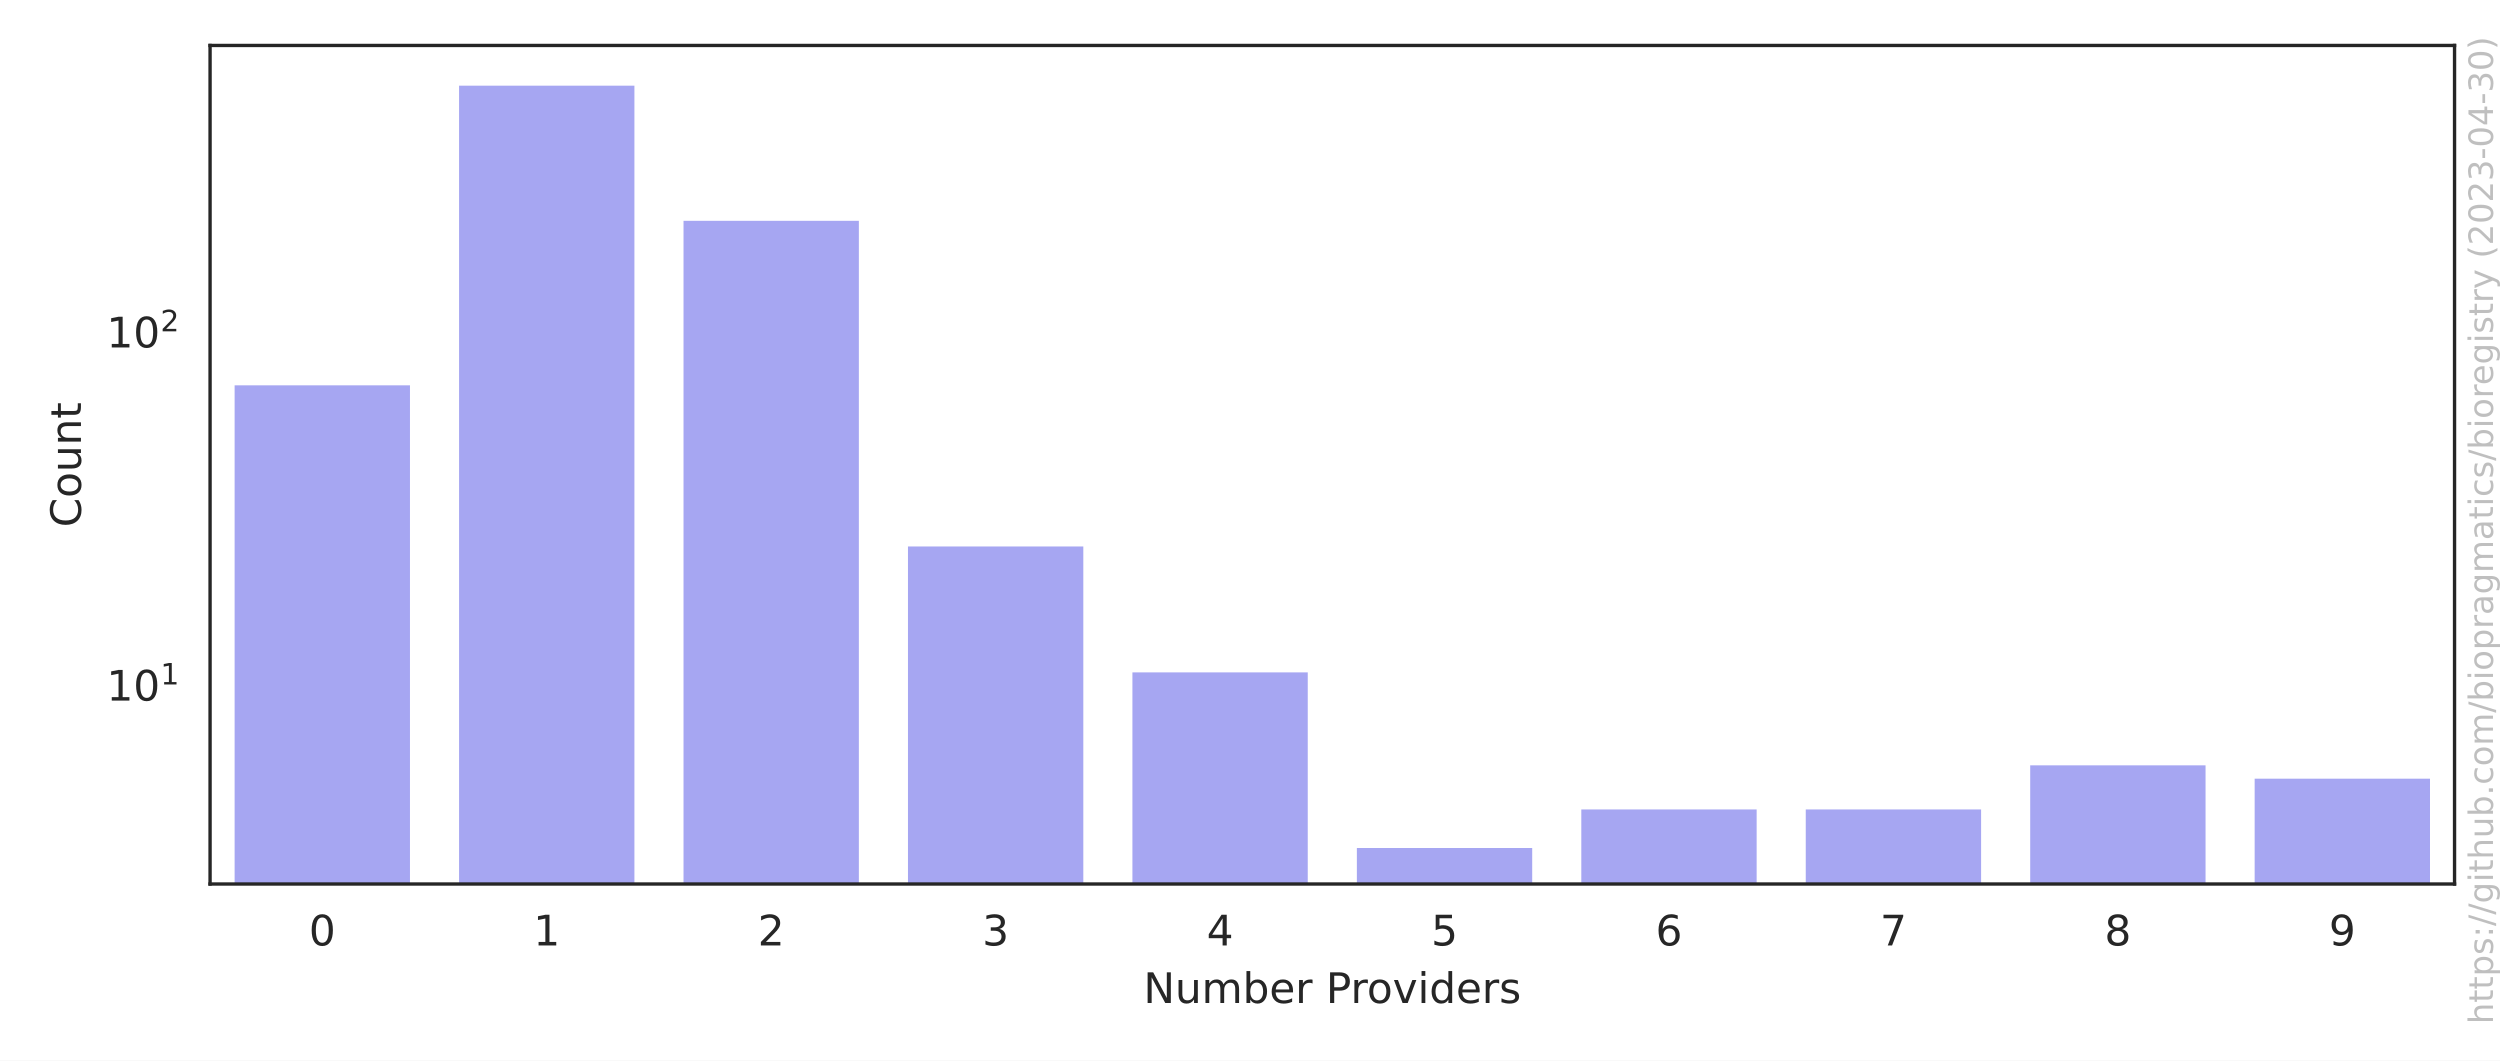
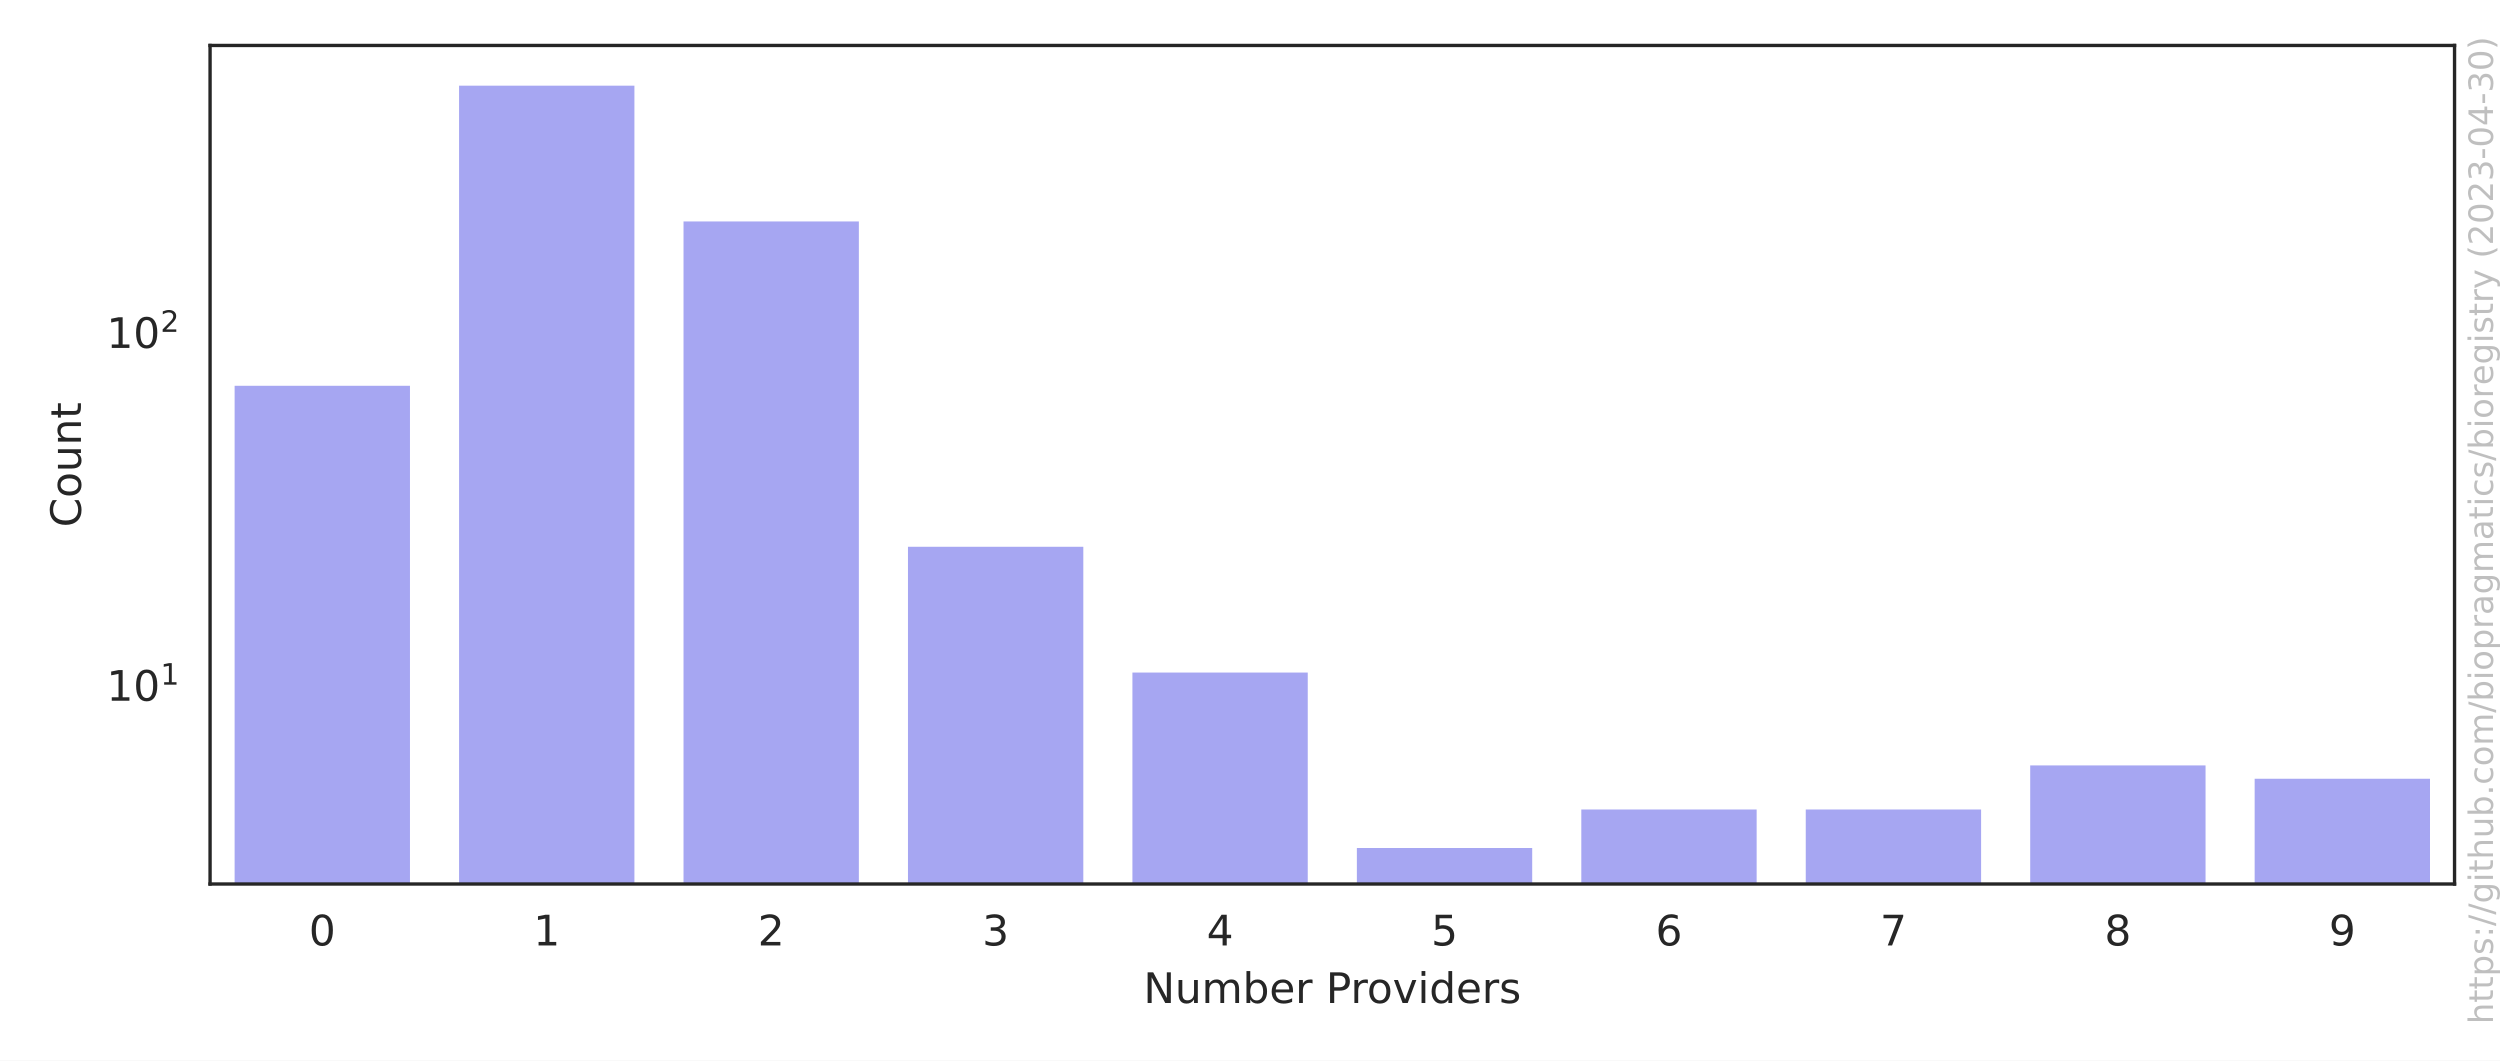
<svg xmlns="http://www.w3.org/2000/svg" xmlns:xlink="http://www.w3.org/1999/xlink" width="594pt" height="252pt" viewBox="0 0 594 252" version="1.1">
  <defs>
    <style type="text/css">*{stroke-linejoin: round; stroke-linecap: butt}</style>
  </defs>
  <g id="figure_1">
    <g id="patch_1">
      <path d="M 0 252  L 594 252  L 594 0  L 0 0  z " style="fill: #ffffff" />
    </g>
    <g id="axes_1">
      <g id="patch_2">
        <path d="M 49.913 210.04  L 583.2 210.04  L 583.2 10.8  L 49.913 10.8  z " style="fill: #ffffff" />
      </g>
      <g id="matplotlib.axis_1">
        <g id="xtick_1">
          <g id="text_1">
            <g style="fill: #262626" transform="translate(73.3958 224.6384) scale(0.1 -0.1)">
              <defs>
                <path id="DejaVuSans-30" d="M 2034 4250  Q 1547 4250 1301 3770  Q 1056 3291 1056 2328  Q 1056 1369 1301 889  Q 1547 409 2034 409  Q 2525 409 2770 889  Q 3016 1369 3016 2328  Q 3016 3291 2770 3770  Q 2525 4250 2034 4250  z M 2034 4750  Q 2819 4750 3233 4129  Q 3647 3509 3647 2328  Q 3647 1150 3233 529  Q 2819 -91 2034 -91  Q 1250 -91 836 529  Q 422 1150 422 2328  Q 422 3509 836 4129  Q 1250 4750 2034 4750  z " transform="scale(0.015625)" />
              </defs>
              <use xlink:href="#DejaVuSans-30" />
            </g>
          </g>
        </g>
        <g id="xtick_2">
          <g id="text_2">
            <g style="fill: #262626" transform="translate(126.7245 224.6384) scale(0.1 -0.1)">
              <defs>
                <path id="DejaVuSans-31" d="M 794 531  L 1825 531  L 1825 4091  L 703 3866  L 703 4441  L 1819 4666  L 2450 4666  L 2450 531  L 3481 531  L 3481 0  L 794 0  L 794 531  z " transform="scale(0.015625)" />
              </defs>
              <use xlink:href="#DejaVuSans-31" />
            </g>
          </g>
        </g>
        <g id="xtick_3">
          <g id="text_3">
            <g style="fill: #262626" transform="translate(180.0533 224.6384) scale(0.1 -0.1)">
              <defs>
                <path id="DejaVuSans-32" d="M 1228 531  L 3431 531  L 3431 0  L 469 0  L 469 531  Q 828 903 1448 1529  Q 2069 2156 2228 2338  Q 2531 2678 2651 2914  Q 2772 3150 2772 3378  Q 2772 3750 2511 3984  Q 2250 4219 1831 4219  Q 1534 4219 1204 4116  Q 875 4013 500 3803  L 500 4441  Q 881 4594 1212 4672  Q 1544 4750 1819 4750  Q 2544 4750 2975 4387  Q 3406 4025 3406 3419  Q 3406 3131 3298 2873  Q 3191 2616 2906 2266  Q 2828 2175 2409 1742  Q 1991 1309 1228 531  z " transform="scale(0.015625)" />
              </defs>
              <use xlink:href="#DejaVuSans-32" />
            </g>
          </g>
        </g>
        <g id="xtick_4">
          <g id="text_4">
            <g style="fill: #262626" transform="translate(233.382 224.6384) scale(0.1 -0.1)">
              <defs>
                <path id="DejaVuSans-33" d="M 2597 2516  Q 3050 2419 3304 2112  Q 3559 1806 3559 1356  Q 3559 666 3084 287  Q 2609 -91 1734 -91  Q 1441 -91 1130 -33  Q 819 25 488 141  L 488 750  Q 750 597 1062 519  Q 1375 441 1716 441  Q 2309 441 2620 675  Q 2931 909 2931 1356  Q 2931 1769 2642 2001  Q 2353 2234 1838 2234  L 1294 2234  L 1294 2753  L 1863 2753  Q 2328 2753 2575 2939  Q 2822 3125 2822 3475  Q 2822 3834 2567 4026  Q 2313 4219 1838 4219  Q 1578 4219 1281 4162  Q 984 4106 628 3988  L 628 4550  Q 988 4650 1302 4700  Q 1616 4750 1894 4750  Q 2613 4750 3031 4423  Q 3450 4097 3450 3541  Q 3450 3153 3228 2886  Q 3006 2619 2597 2516  z " transform="scale(0.015625)" />
              </defs>
              <use xlink:href="#DejaVuSans-33" />
            </g>
          </g>
        </g>
        <g id="xtick_5">
          <g id="text_5">
            <g style="fill: #262626" transform="translate(286.7107 224.6384) scale(0.1 -0.1)">
              <defs>
                <path id="DejaVuSans-34" d="M 2419 4116  L 825 1625  L 2419 1625  L 2419 4116  z M 2253 4666  L 3047 4666  L 3047 1625  L 3713 1625  L 3713 1100  L 3047 1100  L 3047 0  L 2419 0  L 2419 1100  L 313 1100  L 313 1709  L 2253 4666  z " transform="scale(0.015625)" />
              </defs>
              <use xlink:href="#DejaVuSans-34" />
            </g>
          </g>
        </g>
        <g id="xtick_6">
          <g id="text_6">
            <g style="fill: #262626" transform="translate(340.0395 224.6384) scale(0.1 -0.1)">
              <defs>
                <path id="DejaVuSans-35" d="M 691 4666  L 3169 4666  L 3169 4134  L 1269 4134  L 1269 2991  Q 1406 3038 1543 3061  Q 1681 3084 1819 3084  Q 2600 3084 3056 2656  Q 3513 2228 3513 1497  Q 3513 744 3044 326  Q 2575 -91 1722 -91  Q 1428 -91 1123 -41  Q 819 9 494 109  L 494 744  Q 775 591 1075 516  Q 1375 441 1709 441  Q 2250 441 2565 725  Q 2881 1009 2881 1497  Q 2881 1984 2565 2268  Q 2250 2553 1709 2553  Q 1456 2553 1204 2497  Q 953 2441 691 2322  L 691 4666  z " transform="scale(0.015625)" />
              </defs>
              <use xlink:href="#DejaVuSans-35" />
            </g>
          </g>
        </g>
        <g id="xtick_7">
          <g id="text_7">
            <g style="fill: #262626" transform="translate(393.3682 224.6384) scale(0.1 -0.1)">
              <defs>
                <path id="DejaVuSans-36" d="M 2113 2584  Q 1688 2584 1439 2293  Q 1191 2003 1191 1497  Q 1191 994 1439 701  Q 1688 409 2113 409  Q 2538 409 2786 701  Q 3034 994 3034 1497  Q 3034 2003 2786 2293  Q 2538 2584 2113 2584  z M 3366 4563  L 3366 3988  Q 3128 4100 2886 4159  Q 2644 4219 2406 4219  Q 1781 4219 1451 3797  Q 1122 3375 1075 2522  Q 1259 2794 1537 2939  Q 1816 3084 2150 3084  Q 2853 3084 3261 2657  Q 3669 2231 3669 1497  Q 3669 778 3244 343  Q 2819 -91 2113 -91  Q 1303 -91 875 529  Q 447 1150 447 2328  Q 447 3434 972 4092  Q 1497 4750 2381 4750  Q 2619 4750 2861 4703  Q 3103 4656 3366 4563  z " transform="scale(0.015625)" />
              </defs>
              <use xlink:href="#DejaVuSans-36" />
            </g>
          </g>
        </g>
        <g id="xtick_8">
          <g id="text_8">
            <g style="fill: #262626" transform="translate(446.6969 224.6384) scale(0.1 -0.1)">
              <defs>
                <path id="DejaVuSans-37" d="M 525 4666  L 3525 4666  L 3525 4397  L 1831 0  L 1172 0  L 2766 4134  L 525 4134  L 525 4666  z " transform="scale(0.015625)" />
              </defs>
              <use xlink:href="#DejaVuSans-37" />
            </g>
          </g>
        </g>
        <g id="xtick_9">
          <g id="text_9">
            <g style="fill: #262626" transform="translate(500.0257 224.6384) scale(0.1 -0.1)">
              <defs>
                <path id="DejaVuSans-38" d="M 2034 2216  Q 1584 2216 1326 1975  Q 1069 1734 1069 1313  Q 1069 891 1326 650  Q 1584 409 2034 409  Q 2484 409 2743 651  Q 3003 894 3003 1313  Q 3003 1734 2745 1975  Q 2488 2216 2034 2216  z M 1403 2484  Q 997 2584 770 2862  Q 544 3141 544 3541  Q 544 4100 942 4425  Q 1341 4750 2034 4750  Q 2731 4750 3128 4425  Q 3525 4100 3525 3541  Q 3525 3141 3298 2862  Q 3072 2584 2669 2484  Q 3125 2378 3379 2068  Q 3634 1759 3634 1313  Q 3634 634 3220 271  Q 2806 -91 2034 -91  Q 1263 -91 848 271  Q 434 634 434 1313  Q 434 1759 690 2068  Q 947 2378 1403 2484  z M 1172 3481  Q 1172 3119 1398 2916  Q 1625 2713 2034 2713  Q 2441 2713 2670 2916  Q 2900 3119 2900 3481  Q 2900 3844 2670 4047  Q 2441 4250 2034 4250  Q 1625 4250 1398 4047  Q 1172 3844 1172 3481  z " transform="scale(0.015625)" />
              </defs>
              <use xlink:href="#DejaVuSans-38" />
            </g>
          </g>
        </g>
        <g id="xtick_10">
          <g id="text_10">
            <g style="fill: #262626" transform="translate(553.3544 224.6384) scale(0.1 -0.1)">
              <defs>
                <path id="DejaVuSans-39" d="M 703 97  L 703 672  Q 941 559 1184 500  Q 1428 441 1663 441  Q 2288 441 2617 861  Q 2947 1281 2994 2138  Q 2813 1869 2534 1725  Q 2256 1581 1919 1581  Q 1219 1581 811 2004  Q 403 2428 403 3163  Q 403 3881 828 4315  Q 1253 4750 1959 4750  Q 2769 4750 3195 4129  Q 3622 3509 3622 2328  Q 3622 1225 3098 567  Q 2575 -91 1691 -91  Q 1453 -91 1209 -44  Q 966 3 703 97  z M 1959 2075  Q 2384 2075 2632 2365  Q 2881 2656 2881 3163  Q 2881 3666 2632 3958  Q 2384 4250 1959 4250  Q 1534 4250 1286 3958  Q 1038 3666 1038 3163  Q 1038 2656 1286 2365  Q 1534 2075 1959 2075  z " transform="scale(0.015625)" />
              </defs>
              <use xlink:href="#DejaVuSans-39" />
            </g>
          </g>
        </g>
        <g id="text_11">
          <g style="fill: #262626" transform="translate(271.6923 238.3166) scale(0.1 -0.1)">
            <defs>
              <path id="DejaVuSans-4e" d="M 628 4666  L 1478 4666  L 3547 763  L 3547 4666  L 4159 4666  L 4159 0  L 3309 0  L 1241 3903  L 1241 0  L 628 0  L 628 4666  z " transform="scale(0.015625)" />
              <path id="DejaVuSans-75" d="M 544 1381  L 544 3500  L 1119 3500  L 1119 1403  Q 1119 906 1312 657  Q 1506 409 1894 409  Q 2359 409 2629 706  Q 2900 1003 2900 1516  L 2900 3500  L 3475 3500  L 3475 0  L 2900 0  L 2900 538  Q 2691 219 2414 64  Q 2138 -91 1772 -91  Q 1169 -91 856 284  Q 544 659 544 1381  z M 1991 3584  L 1991 3584  z " transform="scale(0.015625)" />
              <path id="DejaVuSans-6d" d="M 3328 2828  Q 3544 3216 3844 3400  Q 4144 3584 4550 3584  Q 5097 3584 5394 3201  Q 5691 2819 5691 2113  L 5691 0  L 5113 0  L 5113 2094  Q 5113 2597 4934 2840  Q 4756 3084 4391 3084  Q 3944 3084 3684 2787  Q 3425 2491 3425 1978  L 3425 0  L 2847 0  L 2847 2094  Q 2847 2600 2669 2842  Q 2491 3084 2119 3084  Q 1678 3084 1418 2786  Q 1159 2488 1159 1978  L 1159 0  L 581 0  L 581 3500  L 1159 3500  L 1159 2956  Q 1356 3278 1631 3431  Q 1906 3584 2284 3584  Q 2666 3584 2933 3390  Q 3200 3197 3328 2828  z " transform="scale(0.015625)" />
              <path id="DejaVuSans-62" d="M 3116 1747  Q 3116 2381 2855 2742  Q 2594 3103 2138 3103  Q 1681 3103 1420 2742  Q 1159 2381 1159 1747  Q 1159 1113 1420 752  Q 1681 391 2138 391  Q 2594 391 2855 752  Q 3116 1113 3116 1747  z M 1159 2969  Q 1341 3281 1617 3432  Q 1894 3584 2278 3584  Q 2916 3584 3314 3078  Q 3713 2572 3713 1747  Q 3713 922 3314 415  Q 2916 -91 2278 -91  Q 1894 -91 1617 61  Q 1341 213 1159 525  L 1159 0  L 581 0  L 581 4863  L 1159 4863  L 1159 2969  z " transform="scale(0.015625)" />
              <path id="DejaVuSans-65" d="M 3597 1894  L 3597 1613  L 953 1613  Q 991 1019 1311 708  Q 1631 397 2203 397  Q 2534 397 2845 478  Q 3156 559 3463 722  L 3463 178  Q 3153 47 2828 -22  Q 2503 -91 2169 -91  Q 1331 -91 842 396  Q 353 884 353 1716  Q 353 2575 817 3079  Q 1281 3584 2069 3584  Q 2775 3584 3186 3129  Q 3597 2675 3597 1894  z M 3022 2063  Q 3016 2534 2758 2815  Q 2500 3097 2075 3097  Q 1594 3097 1305 2825  Q 1016 2553 972 2059  L 3022 2063  z " transform="scale(0.015625)" />
              <path id="DejaVuSans-72" d="M 2631 2963  Q 2534 3019 2420 3045  Q 2306 3072 2169 3072  Q 1681 3072 1420 2755  Q 1159 2438 1159 1844  L 1159 0  L 581 0  L 581 3500  L 1159 3500  L 1159 2956  Q 1341 3275 1631 3429  Q 1922 3584 2338 3584  Q 2397 3584 2469 3576  Q 2541 3569 2628 3553  L 2631 2963  z " transform="scale(0.015625)" />
              <path id="DejaVuSans-20" transform="scale(0.015625)" />
              <path id="DejaVuSans-50" d="M 1259 4147  L 1259 2394  L 2053 2394  Q 2494 2394 2734 2622  Q 2975 2850 2975 3272  Q 2975 3691 2734 3919  Q 2494 4147 2053 4147  L 1259 4147  z M 628 4666  L 2053 4666  Q 2838 4666 3239 4311  Q 3641 3956 3641 3272  Q 3641 2581 3239 2228  Q 2838 1875 2053 1875  L 1259 1875  L 1259 0  L 628 0  L 628 4666  z " transform="scale(0.015625)" />
              <path id="DejaVuSans-6f" d="M 1959 3097  Q 1497 3097 1228 2736  Q 959 2375 959 1747  Q 959 1119 1226 758  Q 1494 397 1959 397  Q 2419 397 2687 759  Q 2956 1122 2956 1747  Q 2956 2369 2687 2733  Q 2419 3097 1959 3097  z M 1959 3584  Q 2709 3584 3137 3096  Q 3566 2609 3566 1747  Q 3566 888 3137 398  Q 2709 -91 1959 -91  Q 1206 -91 779 398  Q 353 888 353 1747  Q 353 2609 779 3096  Q 1206 3584 1959 3584  z " transform="scale(0.015625)" />
              <path id="DejaVuSans-76" d="M 191 3500  L 800 3500  L 1894 563  L 2988 3500  L 3597 3500  L 2284 0  L 1503 0  L 191 3500  z " transform="scale(0.015625)" />
              <path id="DejaVuSans-69" d="M 603 3500  L 1178 3500  L 1178 0  L 603 0  L 603 3500  z M 603 4863  L 1178 4863  L 1178 4134  L 603 4134  L 603 4863  z " transform="scale(0.015625)" />
              <path id="DejaVuSans-64" d="M 2906 2969  L 2906 4863  L 3481 4863  L 3481 0  L 2906 0  L 2906 525  Q 2725 213 2448 61  Q 2172 -91 1784 -91  Q 1150 -91 751 415  Q 353 922 353 1747  Q 353 2572 751 3078  Q 1150 3584 1784 3584  Q 2172 3584 2448 3432  Q 2725 3281 2906 2969  z M 947 1747  Q 947 1113 1208 752  Q 1469 391 1925 391  Q 2381 391 2643 752  Q 2906 1113 2906 1747  Q 2906 2381 2643 2742  Q 2381 3103 1925 3103  Q 1469 3103 1208 2742  Q 947 2381 947 1747  z " transform="scale(0.015625)" />
              <path id="DejaVuSans-73" d="M 2834 3397  L 2834 2853  Q 2591 2978 2328 3040  Q 2066 3103 1784 3103  Q 1356 3103 1142 2972  Q 928 2841 928 2578  Q 928 2378 1081 2264  Q 1234 2150 1697 2047  L 1894 2003  Q 2506 1872 2764 1633  Q 3022 1394 3022 966  Q 3022 478 2636 193  Q 2250 -91 1575 -91  Q 1294 -91 989 -36  Q 684 19 347 128  L 347 722  Q 666 556 975 473  Q 1284 391 1588 391  Q 1994 391 2212 530  Q 2431 669 2431 922  Q 2431 1156 2273 1281  Q 2116 1406 1581 1522  L 1381 1569  Q 847 1681 609 1914  Q 372 2147 372 2553  Q 372 3047 722 3315  Q 1072 3584 1716 3584  Q 2034 3584 2315 3537  Q 2597 3491 2834 3397  z " transform="scale(0.015625)" />
            </defs>
            <use xlink:href="#DejaVuSans-4e" />
            <use xlink:href="#DejaVuSans-75" x="74.805" />
            <use xlink:href="#DejaVuSans-6d" x="138.184" />
            <use xlink:href="#DejaVuSans-62" x="235.596" />
            <use xlink:href="#DejaVuSans-65" x="299.072" />
            <use xlink:href="#DejaVuSans-72" x="360.596" />
            <use xlink:href="#DejaVuSans-20" x="401.709" />
            <use xlink:href="#DejaVuSans-50" x="433.496" />
            <use xlink:href="#DejaVuSans-72" x="492.049" />
            <use xlink:href="#DejaVuSans-6f" x="530.912" />
            <use xlink:href="#DejaVuSans-76" x="592.094" />
            <use xlink:href="#DejaVuSans-69" x="651.273" />
            <use xlink:href="#DejaVuSans-64" x="679.057" />
            <use xlink:href="#DejaVuSans-65" x="742.533" />
            <use xlink:href="#DejaVuSans-72" x="804.057" />
            <use xlink:href="#DejaVuSans-73" x="845.17" />
          </g>
        </g>
      </g>
      <g id="matplotlib.axis_2">
        <g id="ytick_1">
          <g id="text_12">
-             <g style="fill: #262626" transform="translate(25.31268 166.5292) scale(0.1 -0.1)">
+             <g style="fill: #262626" transform="translate(25.31268 166.5672) scale(0.1 -0.1)">
              <use xlink:href="#DejaVuSans-31" transform="translate(0 0.684375)" />
              <use xlink:href="#DejaVuSans-30" transform="translate(63.62305 0.684375)" />
              <use xlink:href="#DejaVuSans-31" transform="translate(128.2031 38.96563) scale(0.7)" />
            </g>
          </g>
        </g>
        <g id="ytick_2">
          <g id="text_13">
-             <g style="fill: #262626" transform="translate(25.31268 82.62711) scale(0.1 -0.1)">
+             <g style="fill: #262626" transform="translate(25.31268 82.74846) scale(0.1 -0.1)">
              <use xlink:href="#DejaVuSans-31" transform="translate(0 0.765625)" />
              <use xlink:href="#DejaVuSans-30" transform="translate(63.62305 0.765625)" />
              <use xlink:href="#DejaVuSans-32" transform="translate(128.2031 39.04688) scale(0.7)" />
            </g>
          </g>
        </g>
        <g id="ytick_3" />
        <g id="ytick_4" />
        <g id="ytick_5" />
        <g id="ytick_6" />
        <g id="ytick_7" />
        <g id="ytick_8" />
        <g id="ytick_9" />
        <g id="ytick_10" />
        <g id="ytick_11" />
        <g id="ytick_12" />
        <g id="ytick_13" />
        <g id="ytick_14" />
        <g id="ytick_15" />
        <g id="ytick_16" />
        <g id="ytick_17" />
        <g id="ytick_18" />
        <g id="ytick_19" />
        <g id="ytick_20" />
        <g id="ytick_21" />
        <g id="ytick_22" />
        <g id="text_14">
          <g style="fill: #262626" transform="translate(19.233 125.2684) rotate(-90) scale(0.1 -0.1)">
            <defs>
              <path id="DejaVuSans-43" d="M 4122 4306  L 4122 3641  Q 3803 3938 3442 4084  Q 3081 4231 2675 4231  Q 1875 4231 1450 3742  Q 1025 3253 1025 2328  Q 1025 1406 1450 917  Q 1875 428 2675 428  Q 3081 428 3442 575  Q 3803 722 4122 1019  L 4122 359  Q 3791 134 3420 21  Q 3050 -91 2638 -91  Q 1578 -91 968 557  Q 359 1206 359 2328  Q 359 3453 968 4101  Q 1578 4750 2638 4750  Q 3056 4750 3426 4639  Q 3797 4528 4122 4306  z " transform="scale(0.015625)" />
              <path id="DejaVuSans-6e" d="M 3513 2113  L 3513 0  L 2938 0  L 2938 2094  Q 2938 2591 2744 2837  Q 2550 3084 2163 3084  Q 1697 3084 1428 2787  Q 1159 2491 1159 1978  L 1159 0  L 581 0  L 581 3500  L 1159 3500  L 1159 2956  Q 1366 3272 1645 3428  Q 1925 3584 2291 3584  Q 2894 3584 3203 3211  Q 3513 2838 3513 2113  z " transform="scale(0.015625)" />
              <path id="DejaVuSans-74" d="M 1172 4494  L 1172 3500  L 2356 3500  L 2356 3053  L 1172 3053  L 1172 1153  Q 1172 725 1289 603  Q 1406 481 1766 481  L 2356 481  L 2356 0  L 1766 0  Q 1100 0 847 248  Q 594 497 594 1153  L 594 3053  L 172 3053  L 172 3500  L 594 3500  L 594 4494  L 1172 4494  z " transform="scale(0.015625)" />
            </defs>
            <use xlink:href="#DejaVuSans-43" />
            <use xlink:href="#DejaVuSans-6f" x="69.824" />
            <use xlink:href="#DejaVuSans-75" x="131.006" />
            <use xlink:href="#DejaVuSans-6e" x="194.385" />
            <use xlink:href="#DejaVuSans-74" x="257.764" />
          </g>
        </g>
      </g>
      <g id="patch_3">
-         <path d="M 55.246 84148.73  L 97.909 84148.73  L 97.909 91.052  L 55.246 91.052  z " clip-path="url(#p84426c0476)" style="fill: #2020df; opacity: 0.4; stroke: #ffffff; stroke-linejoin: miter" />
+         <path d="M 55.246 84065.332  L 97.909 84065.332  L 97.909 91.161  L 55.246 91.161  z " clip-path="url(#p84426c0476)" style="fill: #2020df; opacity: 0.4; stroke: #ffffff; stroke-linejoin: miter" />
      </g>
      <g id="patch_4">
-         <path d="M 108.574 84148.73  L 151.237 84148.73  L 151.237 19.856  L 108.574 19.856  z " clip-path="url(#p84426c0476)" style="fill: #2020df; opacity: 0.4; stroke: #ffffff; stroke-linejoin: miter" />
+         <path d="M 108.574 84065.332  L 151.237 84065.332  L 151.237 19.856  L 108.574 19.856  z " clip-path="url(#p84426c0476)" style="fill: #2020df; opacity: 0.4; stroke: #ffffff; stroke-linejoin: miter" />
      </g>
      <g id="patch_5">
-         <path d="M 161.903 84148.73  L 204.566 84148.73  L 204.566 51.967  L 161.903 51.967  z " clip-path="url(#p84426c0476)" style="fill: #2020df; opacity: 0.4; stroke: #ffffff; stroke-linejoin: miter" />
+         <path d="M 161.903 84065.332  L 204.566 84065.332  L 204.566 52.115  L 161.903 52.115  z " clip-path="url(#p84426c0476)" style="fill: #2020df; opacity: 0.4; stroke: #ffffff; stroke-linejoin: miter" />
      </g>
      <g id="patch_6">
-         <path d="M 215.232 84148.73  L 257.895 84148.73  L 257.895 129.342  L 215.232 129.342  z " clip-path="url(#p84426c0476)" style="fill: #2020df; opacity: 0.4; stroke: #ffffff; stroke-linejoin: miter" />
+         <path d="M 215.232 84065.332  L 257.895 84065.332  L 257.895 129.413  L 215.232 129.413  z " clip-path="url(#p84426c0476)" style="fill: #2020df; opacity: 0.4; stroke: #ffffff; stroke-linejoin: miter" />
      </g>
      <g id="patch_7">
-         <path d="M 268.56 84148.73  L 311.223 84148.73  L 311.223 159.257  L 268.56 159.257  z " clip-path="url(#p84426c0476)" style="fill: #2020df; opacity: 0.4; stroke: #ffffff; stroke-linejoin: miter" />
+         <path d="M 268.56 84065.332  L 311.223 84065.332  L 311.223 159.299  L 268.56 159.299  z " clip-path="url(#p84426c0476)" style="fill: #2020df; opacity: 0.4; stroke: #ffffff; stroke-linejoin: miter" />
      </g>
      <g id="patch_8">
-         <path d="M 321.889 84148.73  L 364.552 84148.73  L 364.552 200.984  L 321.889 200.984  z " clip-path="url(#p84426c0476)" style="fill: #2020df; opacity: 0.4; stroke: #ffffff; stroke-linejoin: miter" />
+         <path d="M 321.889 84065.332  L 364.552 84065.332  L 364.552 200.984  L 321.889 200.984  z " clip-path="url(#p84426c0476)" style="fill: #2020df; opacity: 0.4; stroke: #ffffff; stroke-linejoin: miter" />
      </g>
      <g id="patch_9">
-         <path d="M 375.218 84148.73  L 417.881 84148.73  L 417.881 191.826  L 375.218 191.826  z " clip-path="url(#p84426c0476)" style="fill: #2020df; opacity: 0.4; stroke: #ffffff; stroke-linejoin: miter" />
+         <path d="M 375.218 84065.332  L 417.881 84065.332  L 417.881 191.835  L 375.218 191.835  z " clip-path="url(#p84426c0476)" style="fill: #2020df; opacity: 0.4; stroke: #ffffff; stroke-linejoin: miter" />
      </g>
      <g id="patch_10">
-         <path d="M 428.547 84148.73  L 471.21 84148.73  L 471.21 191.826  L 428.547 191.826  z " clip-path="url(#p84426c0476)" style="fill: #2020df; opacity: 0.4; stroke: #ffffff; stroke-linejoin: miter" />
+         <path d="M 428.547 84065.332  L 471.21 84065.332  L 471.21 191.835  L 428.547 191.835  z " clip-path="url(#p84426c0476)" style="fill: #2020df; opacity: 0.4; stroke: #ffffff; stroke-linejoin: miter" />
      </g>
      <g id="patch_11">
-         <path d="M 481.875 84148.73  L 524.538 84148.73  L 524.538 181.344  L 481.875 181.344  z " clip-path="url(#p84426c0476)" style="fill: #2020df; opacity: 0.4; stroke: #ffffff; stroke-linejoin: miter" />
+         <path d="M 481.875 84065.332  L 524.538 84065.332  L 524.538 181.363  L 481.875 181.363  z " clip-path="url(#p84426c0476)" style="fill: #2020df; opacity: 0.4; stroke: #ffffff; stroke-linejoin: miter" />
      </g>
      <g id="patch_12">
-         <path d="M 535.204 84148.73  L 577.867 84148.73  L 577.867 184.514  L 535.204 184.514  z " clip-path="url(#p84426c0476)" style="fill: #2020df; opacity: 0.4; stroke: #ffffff; stroke-linejoin: miter" />
+         <path d="M 535.204 84065.332  L 577.867 84065.332  L 577.867 184.53  L 535.204 184.53  z " clip-path="url(#p84426c0476)" style="fill: #2020df; opacity: 0.4; stroke: #ffffff; stroke-linejoin: miter" />
      </g>
      <g id="patch_13">
        <path d="M 49.913 210.04  L 49.913 10.8  " style="fill: none; stroke: #262626; stroke-width: 0.8; stroke-linejoin: miter; stroke-linecap: square" />
      </g>
      <g id="patch_14">
        <path d="M 583.2 210.04  L 583.2 10.8  " style="fill: none; stroke: #262626; stroke-width: 0.8; stroke-linejoin: miter; stroke-linecap: square" />
      </g>
      <g id="patch_15">
        <path d="M 49.913 210.04  L 583.2 210.04  " style="fill: none; stroke: #262626; stroke-width: 0.8; stroke-linejoin: miter; stroke-linecap: square" />
      </g>
      <g id="patch_16">
        <path d="M 49.913 10.8  L 583.2 10.8  " style="fill: none; stroke: #262626; stroke-width: 0.8; stroke-linejoin: miter; stroke-linecap: square" />
      </g>
    </g>
    <g id="text_15">
      <g style="fill: #808080; opacity: 0.5" transform="translate(592.3362 243.3237) rotate(-90) scale(0.08 -0.08)">
        <defs>
          <path id="DejaVuSans-68" d="M 3513 2113  L 3513 0  L 2938 0  L 2938 2094  Q 2938 2591 2744 2837  Q 2550 3084 2163 3084  Q 1697 3084 1428 2787  Q 1159 2491 1159 1978  L 1159 0  L 581 0  L 581 4863  L 1159 4863  L 1159 2956  Q 1366 3272 1645 3428  Q 1925 3584 2291 3584  Q 2894 3584 3203 3211  Q 3513 2838 3513 2113  z " transform="scale(0.015625)" />
          <path id="DejaVuSans-70" d="M 1159 525  L 1159 -1331  L 581 -1331  L 581 3500  L 1159 3500  L 1159 2969  Q 1341 3281 1617 3432  Q 1894 3584 2278 3584  Q 2916 3584 3314 3078  Q 3713 2572 3713 1747  Q 3713 922 3314 415  Q 2916 -91 2278 -91  Q 1894 -91 1617 61  Q 1341 213 1159 525  z M 3116 1747  Q 3116 2381 2855 2742  Q 2594 3103 2138 3103  Q 1681 3103 1420 2742  Q 1159 2381 1159 1747  Q 1159 1113 1420 752  Q 1681 391 2138 391  Q 2594 391 2855 752  Q 3116 1113 3116 1747  z " transform="scale(0.015625)" />
          <path id="DejaVuSans-3a" d="M 750 794  L 1409 794  L 1409 0  L 750 0  L 750 794  z M 750 3309  L 1409 3309  L 1409 2516  L 750 2516  L 750 3309  z " transform="scale(0.015625)" />
          <path id="DejaVuSans-2f" d="M 1625 4666  L 2156 4666  L 531 -594  L 0 -594  L 1625 4666  z " transform="scale(0.015625)" />
          <path id="DejaVuSans-67" d="M 2906 1791  Q 2906 2416 2648 2759  Q 2391 3103 1925 3103  Q 1463 3103 1205 2759  Q 947 2416 947 1791  Q 947 1169 1205 825  Q 1463 481 1925 481  Q 2391 481 2648 825  Q 2906 1169 2906 1791  z M 3481 434  Q 3481 -459 3084 -895  Q 2688 -1331 1869 -1331  Q 1566 -1331 1297 -1286  Q 1028 -1241 775 -1147  L 775 -588  Q 1028 -725 1275 -790  Q 1522 -856 1778 -856  Q 2344 -856 2625 -561  Q 2906 -266 2906 331  L 2906 616  Q 2728 306 2450 153  Q 2172 0 1784 0  Q 1141 0 747 490  Q 353 981 353 1791  Q 353 2603 747 3093  Q 1141 3584 1784 3584  Q 2172 3584 2450 3431  Q 2728 3278 2906 2969  L 2906 3500  L 3481 3500  L 3481 434  z " transform="scale(0.015625)" />
          <path id="DejaVuSans-2e" d="M 684 794  L 1344 794  L 1344 0  L 684 0  L 684 794  z " transform="scale(0.015625)" />
          <path id="DejaVuSans-63" d="M 3122 3366  L 3122 2828  Q 2878 2963 2633 3030  Q 2388 3097 2138 3097  Q 1578 3097 1268 2742  Q 959 2388 959 1747  Q 959 1106 1268 751  Q 1578 397 2138 397  Q 2388 397 2633 464  Q 2878 531 3122 666  L 3122 134  Q 2881 22 2623 -34  Q 2366 -91 2075 -91  Q 1284 -91 818 406  Q 353 903 353 1747  Q 353 2603 823 3093  Q 1294 3584 2113 3584  Q 2378 3584 2631 3529  Q 2884 3475 3122 3366  z " transform="scale(0.015625)" />
          <path id="DejaVuSans-61" d="M 2194 1759  Q 1497 1759 1228 1600  Q 959 1441 959 1056  Q 959 750 1161 570  Q 1363 391 1709 391  Q 2188 391 2477 730  Q 2766 1069 2766 1631  L 2766 1759  L 2194 1759  z M 3341 1997  L 3341 0  L 2766 0  L 2766 531  Q 2569 213 2275 61  Q 1981 -91 1556 -91  Q 1019 -91 701 211  Q 384 513 384 1019  Q 384 1609 779 1909  Q 1175 2209 1959 2209  L 2766 2209  L 2766 2266  Q 2766 2663 2505 2880  Q 2244 3097 1772 3097  Q 1472 3097 1187 3025  Q 903 2953 641 2809  L 641 3341  Q 956 3463 1253 3523  Q 1550 3584 1831 3584  Q 2591 3584 2966 3190  Q 3341 2797 3341 1997  z " transform="scale(0.015625)" />
          <path id="DejaVuSans-79" d="M 2059 -325  Q 1816 -950 1584 -1140  Q 1353 -1331 966 -1331  L 506 -1331  L 506 -850  L 844 -850  Q 1081 -850 1212 -737  Q 1344 -625 1503 -206  L 1606 56  L 191 3500  L 800 3500  L 1894 763  L 2988 3500  L 3597 3500  L 2059 -325  z " transform="scale(0.015625)" />
          <path id="DejaVuSans-28" d="M 1984 4856  Q 1566 4138 1362 3434  Q 1159 2731 1159 2009  Q 1159 1288 1364 580  Q 1569 -128 1984 -844  L 1484 -844  Q 1016 -109 783 600  Q 550 1309 550 2009  Q 550 2706 781 3412  Q 1013 4119 1484 4856  L 1984 4856  z " transform="scale(0.015625)" />
          <path id="DejaVuSans-2d" d="M 313 2009  L 1997 2009  L 1997 1497  L 313 1497  L 313 2009  z " transform="scale(0.015625)" />
          <path id="DejaVuSans-29" d="M 513 4856  L 1013 4856  Q 1481 4119 1714 3412  Q 1947 2706 1947 2009  Q 1947 1309 1714 600  Q 1481 -109 1013 -844  L 513 -844  Q 928 -128 1133 580  Q 1338 1288 1338 2009  Q 1338 2731 1133 3434  Q 928 4138 513 4856  z " transform="scale(0.015625)" />
        </defs>
        <use xlink:href="#DejaVuSans-68" />
        <use xlink:href="#DejaVuSans-74" x="63.379" />
        <use xlink:href="#DejaVuSans-74" x="102.588" />
        <use xlink:href="#DejaVuSans-70" x="141.797" />
        <use xlink:href="#DejaVuSans-73" x="205.273" />
        <use xlink:href="#DejaVuSans-3a" x="257.373" />
        <use xlink:href="#DejaVuSans-2f" x="291.064" />
        <use xlink:href="#DejaVuSans-2f" x="324.756" />
        <use xlink:href="#DejaVuSans-67" x="358.447" />
        <use xlink:href="#DejaVuSans-69" x="421.924" />
        <use xlink:href="#DejaVuSans-74" x="449.707" />
        <use xlink:href="#DejaVuSans-68" x="488.916" />
        <use xlink:href="#DejaVuSans-75" x="552.295" />
        <use xlink:href="#DejaVuSans-62" x="615.674" />
        <use xlink:href="#DejaVuSans-2e" x="679.15" />
        <use xlink:href="#DejaVuSans-63" x="710.938" />
        <use xlink:href="#DejaVuSans-6f" x="765.918" />
        <use xlink:href="#DejaVuSans-6d" x="827.1" />
        <use xlink:href="#DejaVuSans-2f" x="924.512" />
        <use xlink:href="#DejaVuSans-62" x="958.203" />
        <use xlink:href="#DejaVuSans-69" x="1021.68" />
        <use xlink:href="#DejaVuSans-6f" x="1049.463" />
        <use xlink:href="#DejaVuSans-70" x="1110.645" />
        <use xlink:href="#DejaVuSans-72" x="1174.121" />
        <use xlink:href="#DejaVuSans-61" x="1215.234" />
        <use xlink:href="#DejaVuSans-67" x="1276.514" />
        <use xlink:href="#DejaVuSans-6d" x="1339.99" />
        <use xlink:href="#DejaVuSans-61" x="1437.402" />
        <use xlink:href="#DejaVuSans-74" x="1498.682" />
        <use xlink:href="#DejaVuSans-69" x="1537.891" />
        <use xlink:href="#DejaVuSans-63" x="1565.674" />
        <use xlink:href="#DejaVuSans-73" x="1620.654" />
        <use xlink:href="#DejaVuSans-2f" x="1672.754" />
        <use xlink:href="#DejaVuSans-62" x="1706.445" />
        <use xlink:href="#DejaVuSans-69" x="1769.922" />
        <use xlink:href="#DejaVuSans-6f" x="1797.705" />
        <use xlink:href="#DejaVuSans-72" x="1858.887" />
        <use xlink:href="#DejaVuSans-65" x="1897.75" />
        <use xlink:href="#DejaVuSans-67" x="1959.273" />
        <use xlink:href="#DejaVuSans-69" x="2022.75" />
        <use xlink:href="#DejaVuSans-73" x="2050.533" />
        <use xlink:href="#DejaVuSans-74" x="2102.633" />
        <use xlink:href="#DejaVuSans-72" x="2141.842" />
        <use xlink:href="#DejaVuSans-79" x="2182.955" />
        <use xlink:href="#DejaVuSans-20" x="2242.135" />
        <use xlink:href="#DejaVuSans-28" x="2273.922" />
        <use xlink:href="#DejaVuSans-32" x="2312.936" />
        <use xlink:href="#DejaVuSans-30" x="2376.559" />
        <use xlink:href="#DejaVuSans-32" x="2440.182" />
        <use xlink:href="#DejaVuSans-33" x="2503.805" />
        <use xlink:href="#DejaVuSans-2d" x="2567.428" />
        <use xlink:href="#DejaVuSans-30" x="2603.512" />
        <use xlink:href="#DejaVuSans-34" x="2667.135" />
        <use xlink:href="#DejaVuSans-2d" x="2730.758" />
        <use xlink:href="#DejaVuSans-33" x="2766.842" />
        <use xlink:href="#DejaVuSans-30" x="2830.465" />
        <use xlink:href="#DejaVuSans-29" x="2894.088" />
      </g>
    </g>
  </g>
  <defs>
    <clipPath id="p84426c0476">
      <rect x="49.913" y="10.8" width="533.287" height="199.24" />
    </clipPath>
  </defs>
</svg>
